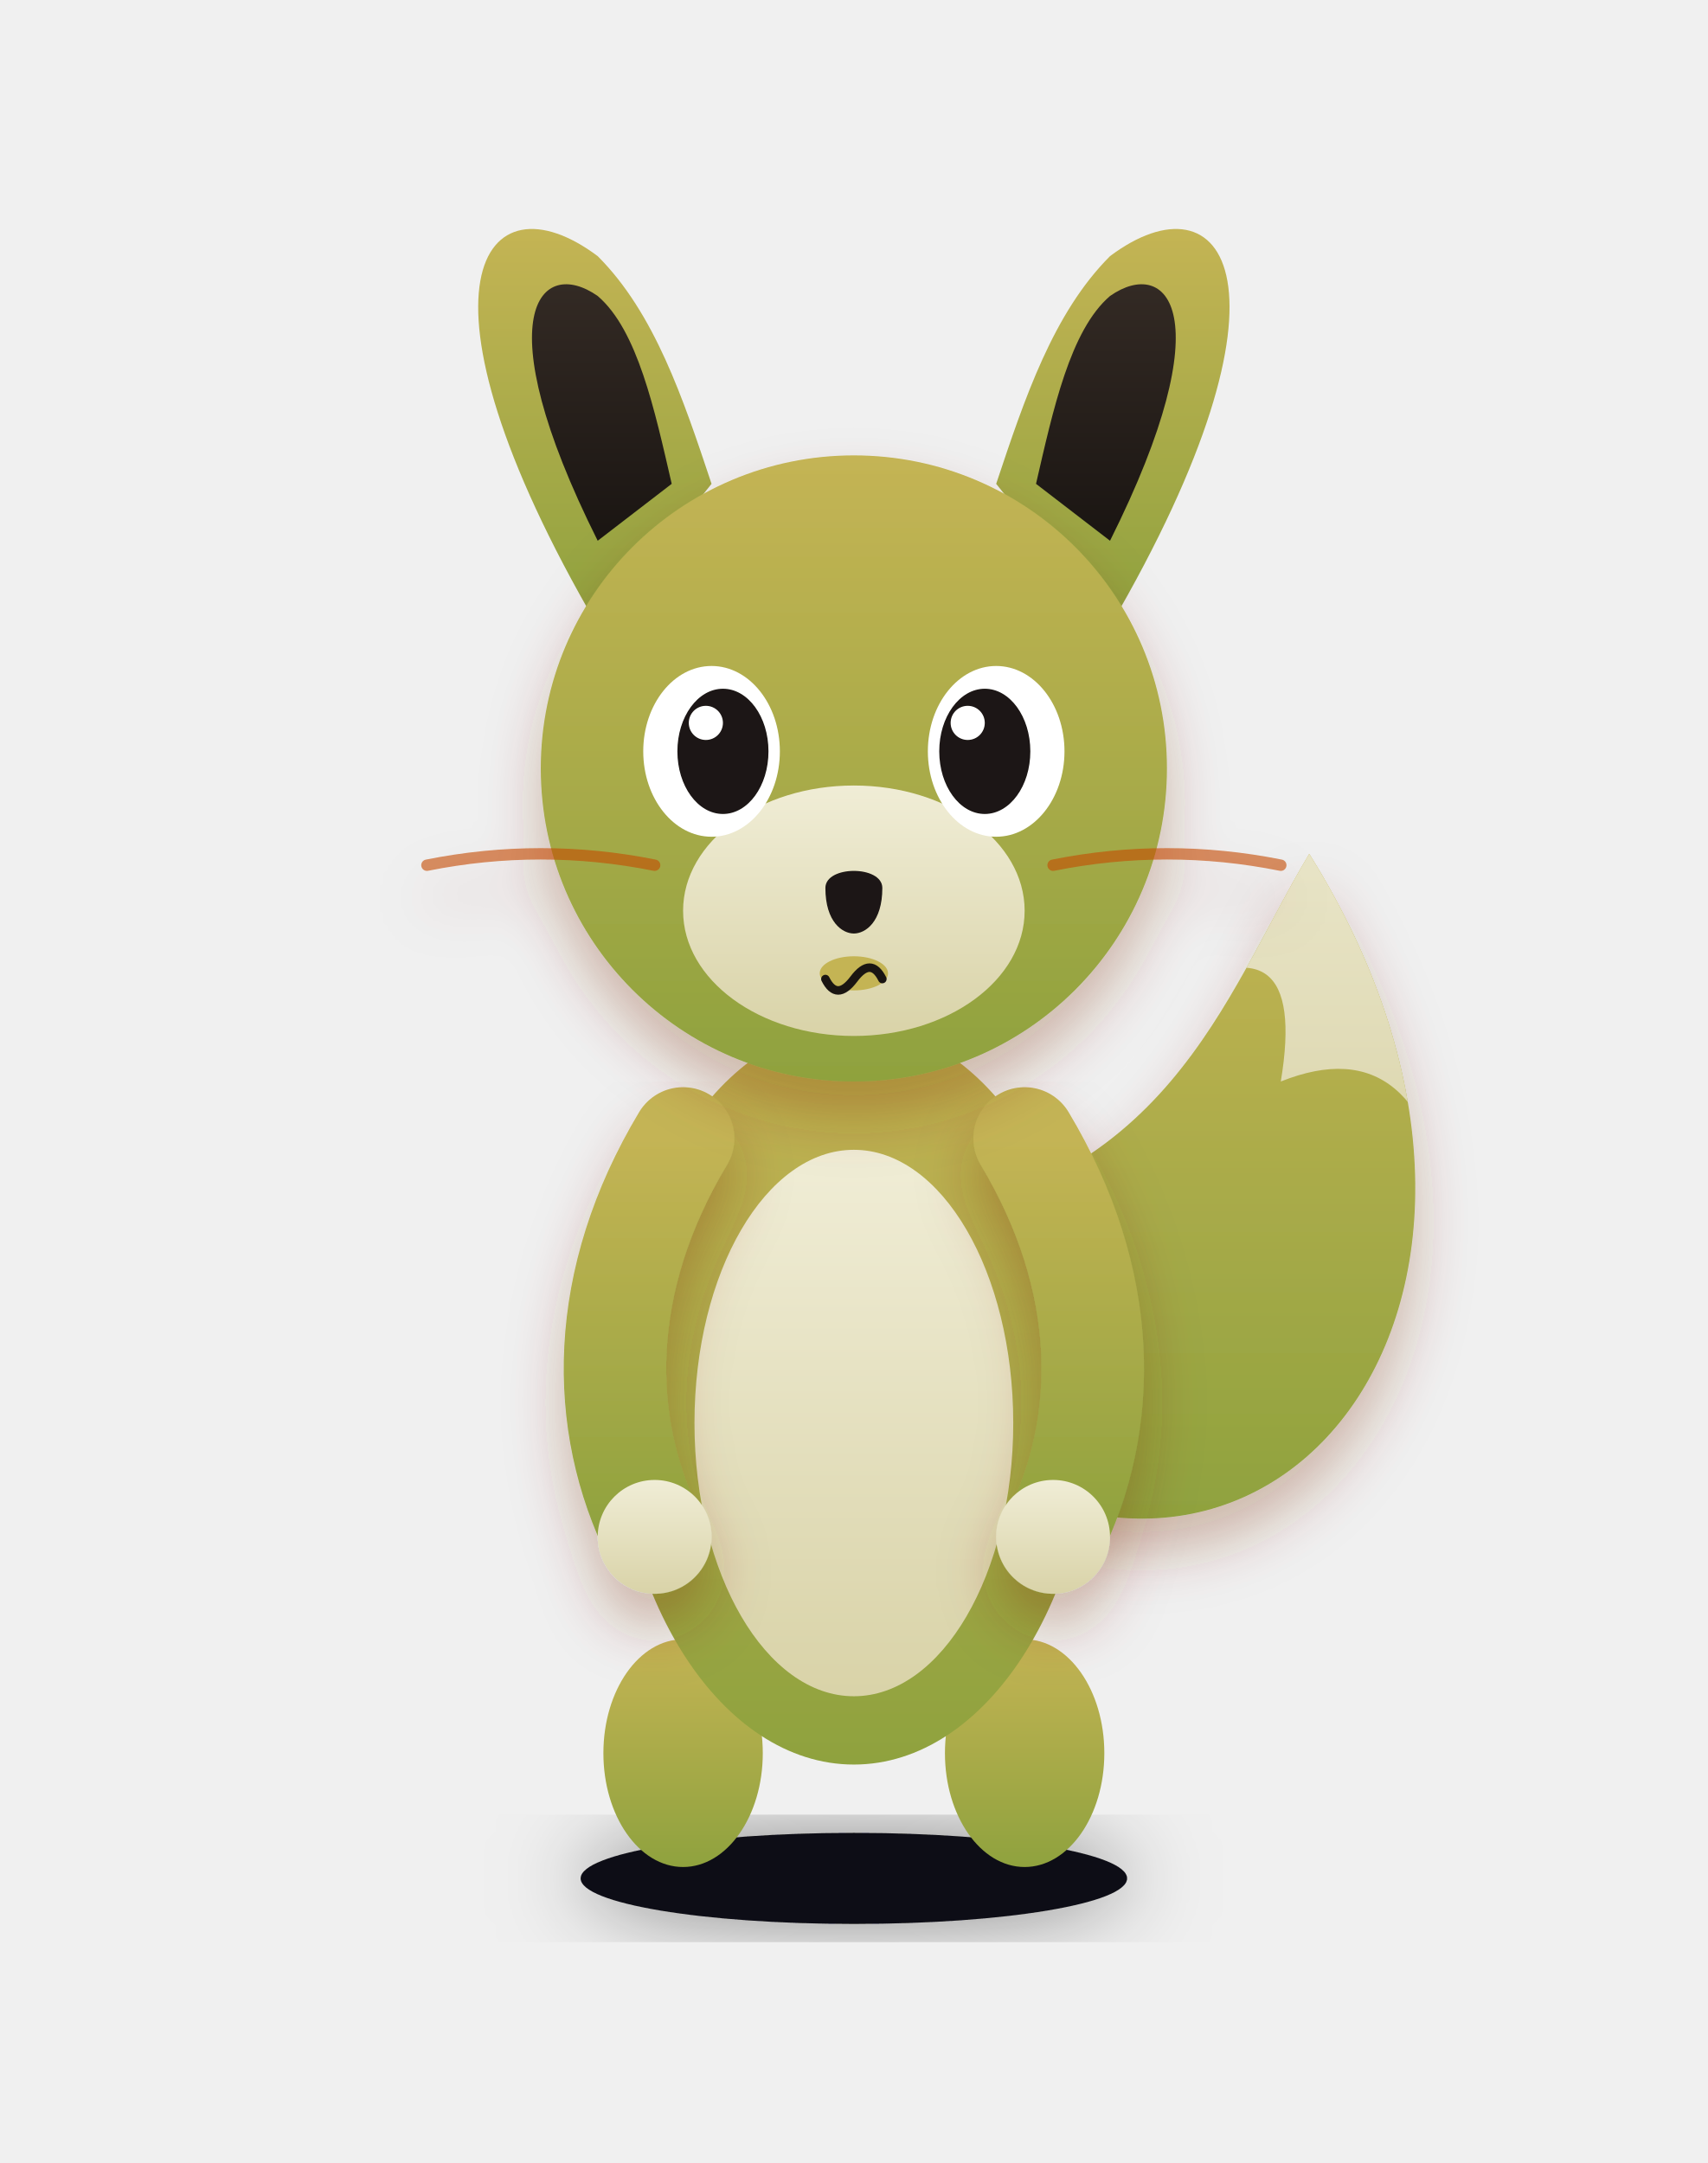
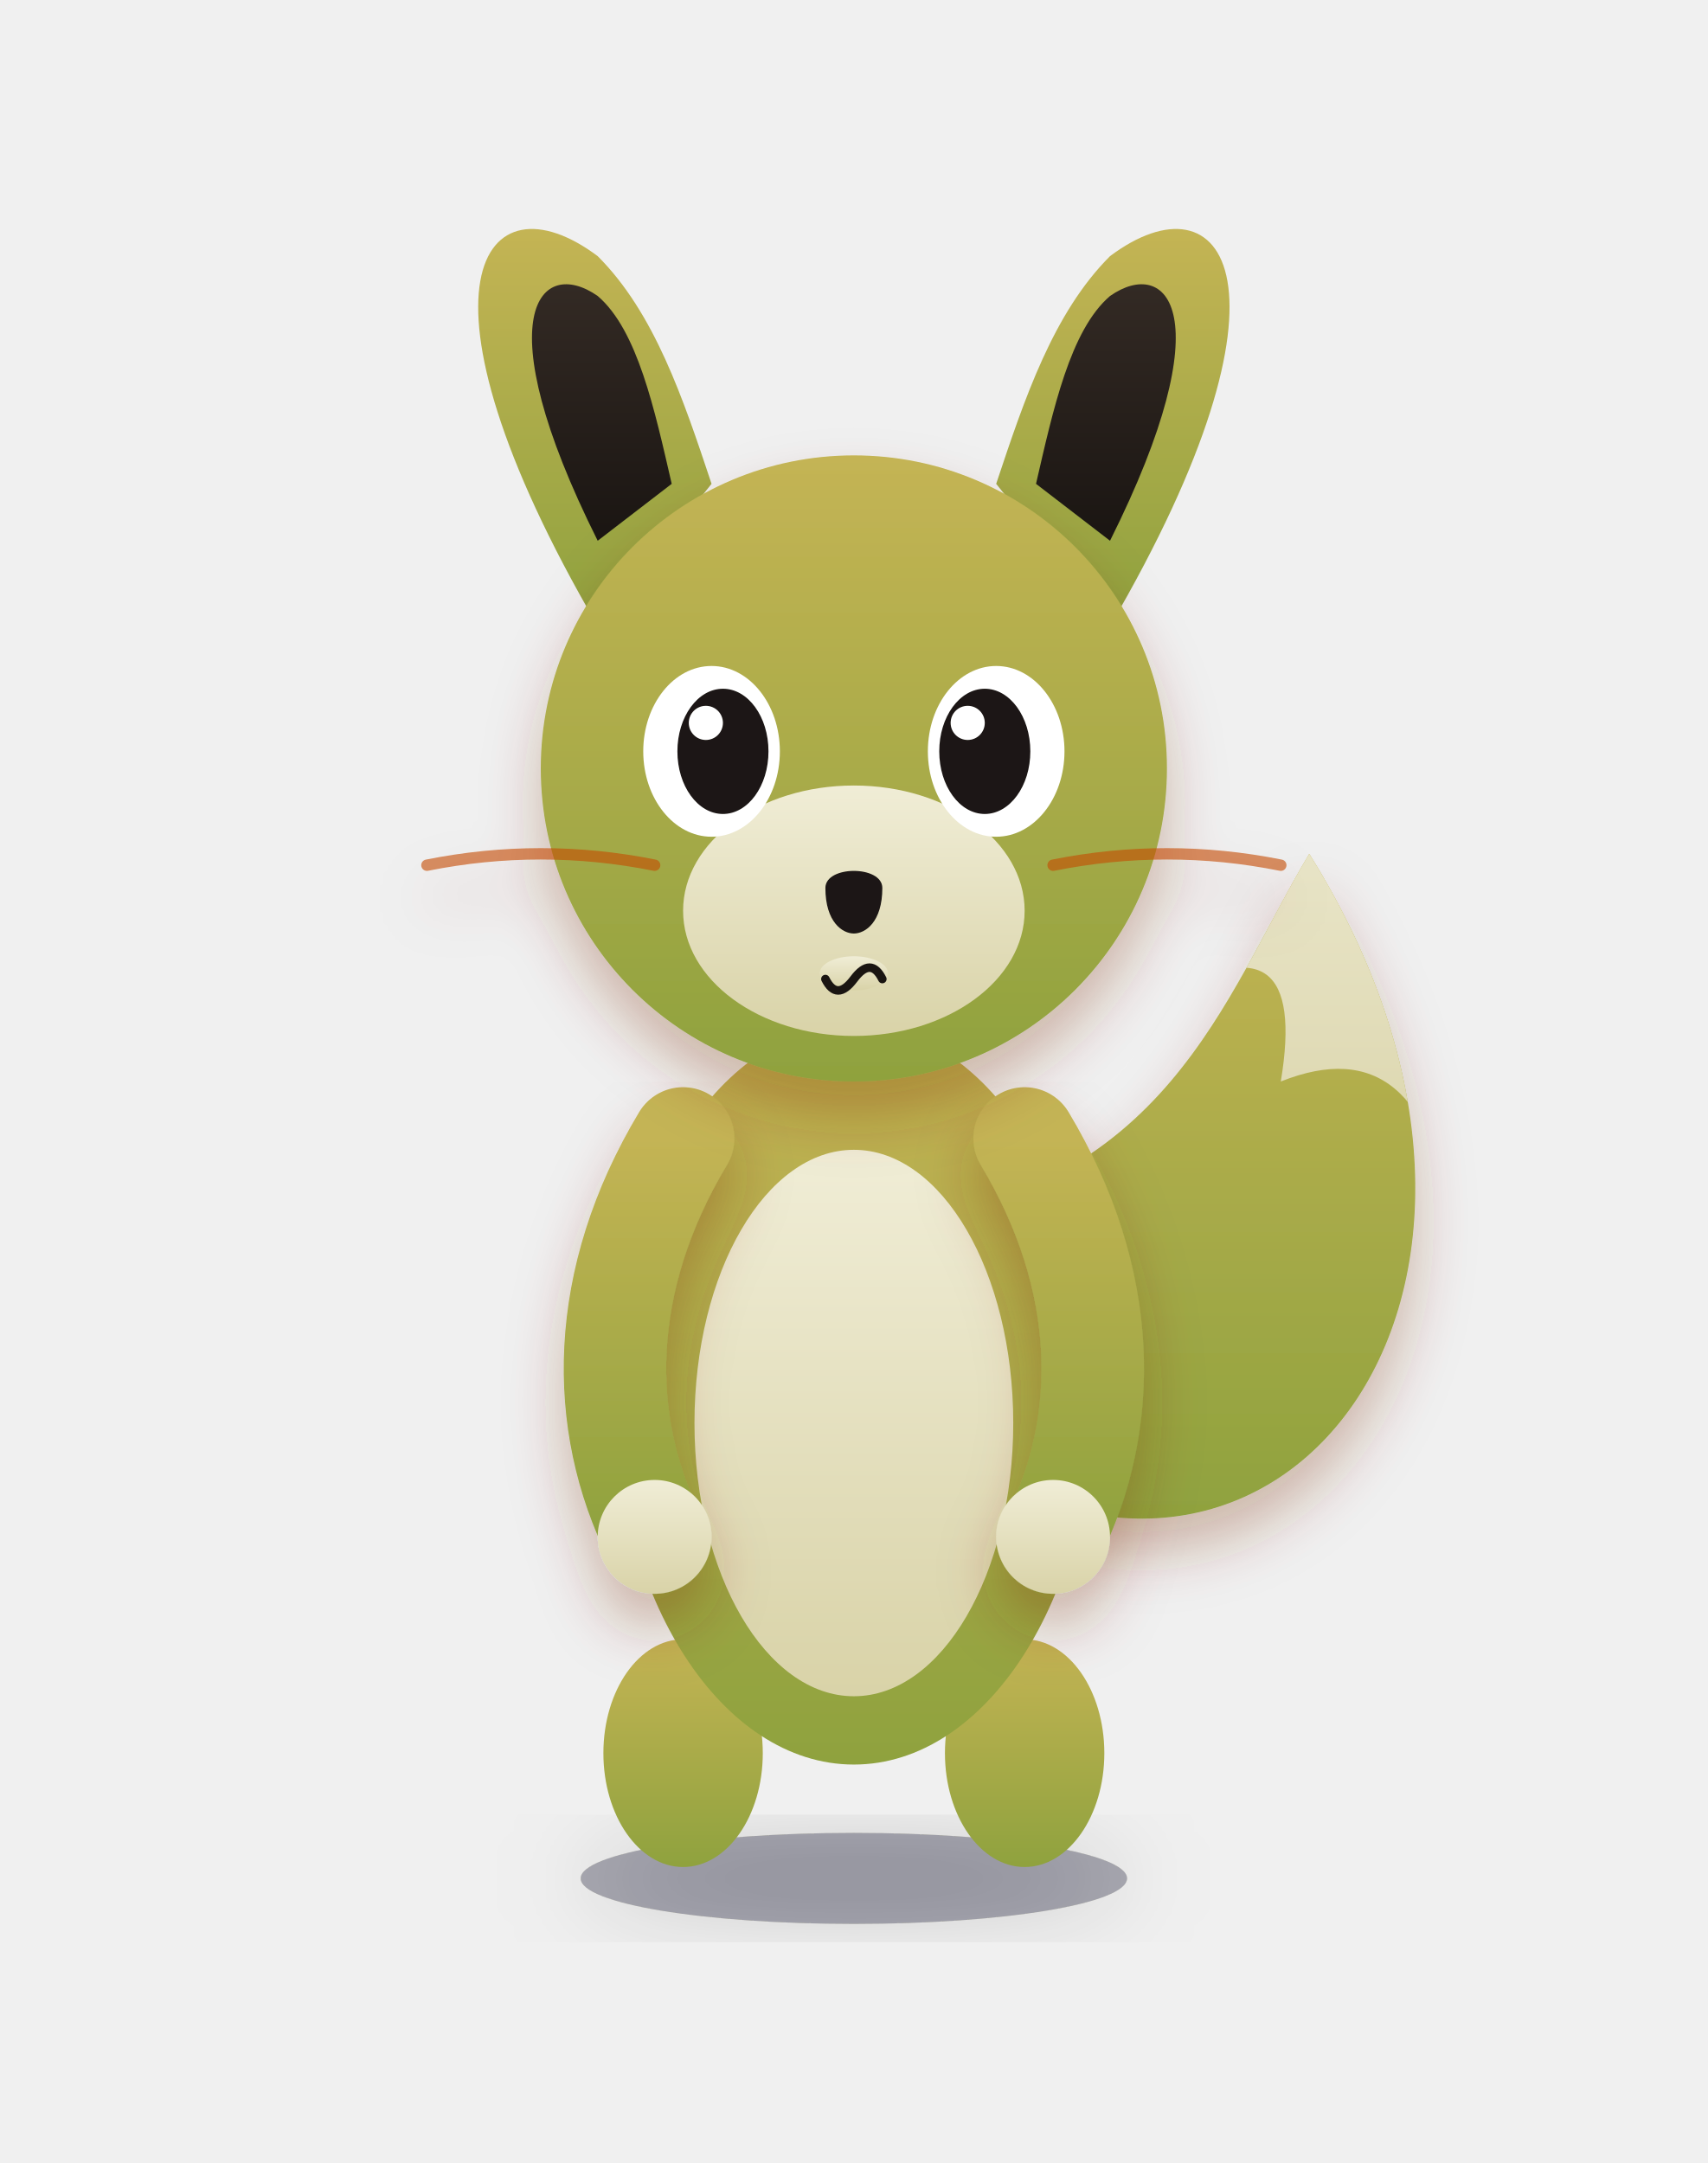
<svg xmlns="http://www.w3.org/2000/svg" viewBox="0 0 300 380" width="180" height="228" role="img">
  <defs>
    <linearGradient id="furGrad-juvenile-sick" x1="0%" y1="0%" x2="0%" y2="100%">
      <stop offset="0%" stop-color="#C4B454" />
      <stop offset="100%" stop-color="#8FA23E" />
    </linearGradient>
    <linearGradient id="bellyGrad-juvenile-sick" x1="0%" y1="0%" x2="0%" y2="100%">
      <stop offset="0%" stop-color="#F0EDD6" />
      <stop offset="100%" stop-color="#D9D3A8" />
    </linearGradient>
    <linearGradient id="earDark-juvenile-sick" x1="0%" y1="0%" x2="0%" y2="100%">
      <stop offset="0%" stop-color="#332A24" />
      <stop offset="100%" stop-color="#1A1512" />
    </linearGradient>
    <filter id="softShadow-juvenile-sick" x="-20%" y="-20%" width="140%" height="140%">
      <feDropShadow dx="0" dy="6" stdDeviation="5" flood-color="#7A2D00" flood-opacity="0.3" />
    </filter>
    <filter id="groundShadow-juvenile-sick" x="-20%" y="-20%" width="140%" height="140%">
      <feDropShadow dx="0" dy="0" stdDeviation="8" flood-color="#000000" flood-opacity="0.5" />
    </filter>
    <path id="tailShapeJuv-juvenile-sick" d="M 160 250 C 220 300, 280 230, 230 150 C 215 175, 205 210, 155 215 Z" />
    <clipPath id="tailClipJuv-juvenile-sick">
      <use href="#tailShapeJuv-juvenile-sick" />
    </clipPath>
  </defs>
-   <ellipse cx="150" cy="330" rx="48" ry="8" fill="#111115" filter="url(#groundShadow-juvenile-sick)" />
+   <ellipse cx="150" cy="330" rx="48" ry="8" fill="#111115" fill-opacity="0.3" filter="url(#groundShadow-juvenile-sick)" />
  <g filter="url(#softShadow-juvenile-sick)">
    <use href="#tailShapeJuv-juvenile-sick" fill="url(#furGrad-juvenile-sick)" />
    <path d="M 195 140 Q 215 155 205 175 Q 230 160 225 190 Q 250 180 255 215 L 300 215 L 300 120 L 195 120 Z" fill="url(#bellyGrad-juvenile-sick)" clip-path="url(#tailClipJuv-juvenile-sick)" />
  </g>
  <g>
    <path d="M 105 110 C 70 50, 85 30, 105 45 C 115 55, 120 70, 125 85 Z" fill="url(#furGrad-juvenile-sick)" />
    <path d="M 105 95 C 85 55, 95 45, 105 52 C 112 58, 115 72, 118 85 Z" fill="url(#earDark-juvenile-sick)" />
    <path d="M 195 110 C 230 50, 215 30, 195 45 C 185 55, 180 70, 175 85 Z" fill="url(#furGrad-juvenile-sick)" />
    <path d="M 195 95 C 215 55, 205 45, 195 52 C 188 58, 185 72, 182 85 Z" fill="url(#earDark-juvenile-sick)" />
  </g>
  <g>
    <ellipse cx="120" cy="308" rx="14" ry="20" fill="url(#furGrad-juvenile-sick)" />
    <ellipse cx="180" cy="308" rx="14" ry="20" fill="url(#furGrad-juvenile-sick)" />
  </g>
  <g>
    <ellipse cx="150" cy="245" rx="42" ry="65" fill="url(#furGrad-juvenile-sick)" />
    <ellipse cx="150" cy="250" rx="28" ry="48" fill="url(#bellyGrad-juvenile-sick)" />
  </g>
  <g filter="url(#softShadow-juvenile-sick)">
    <path d="M 120 200 C 105 225, 105 250, 115 270" fill="none" stroke="url(#furGrad-juvenile-sick)" stroke-width="18" stroke-linecap="round" />
    <circle cx="115" cy="270" r="10" fill="url(#bellyGrad-juvenile-sick)" />
    <path d="M 180 200 C 195 225, 195 250, 185 270" fill="none" stroke="url(#furGrad-juvenile-sick)" stroke-width="18" stroke-linecap="round" />
    <circle cx="185" cy="270" r="10" fill="url(#bellyGrad-juvenile-sick)" />
  </g>
  <g filter="url(#softShadow-juvenile-sick)">
    <circle cx="150" cy="135" r="55" fill="url(#furGrad-juvenile-sick)" />
    <path d="M 115 152 Q 95 148 75 152" fill="none" stroke="#C44A00" stroke-width="2" stroke-linecap="round" opacity="0.6" />
    <path d="M 185 152 Q 205 148 225 152" fill="none" stroke="#C44A00" stroke-width="2" stroke-linecap="round" opacity="0.6" />
    <ellipse cx="150" cy="160" rx="30" ry="22" fill="url(#bellyGrad-juvenile-sick)" />
    <path d="M 145 156 C 145 152, 155 152, 155 156 C 155 162, 152 164, 150 164 C 148 164, 145 162, 145 156 Z" fill="#1A1512" />
    <g>
      <ellipse cx="125" cy="132" rx="12" ry="15" fill="#FFFFFF" />
      <ellipse cx="127" cy="132" rx="8" ry="11" fill="#1A1512" />
      <circle cx="124" cy="127" r="3" fill="#FFFFFF" />
      <ellipse cx="175" cy="132" rx="12" ry="15" fill="#FFFFFF" />
      <ellipse cx="173" cy="132" rx="8" ry="11" fill="#1A1512" />
      <circle cx="170" cy="127" r="3" fill="#FFFFFF" />
    </g>
  </g>
-   <ellipse cx="150" cy="171" rx="6" ry="3" fill="#C4B454" />
+   <ellipse cx="150" cy="171" rx="6" ry="3" fill="url(#bellyGrad-juvenile-sick)" />
  <path d="M 145 172 Q 147 176 150 172 Q 153 168 155 172" stroke="#1A1512" stroke-width="1.5" fill="none" stroke-linecap="round" />
</svg>
